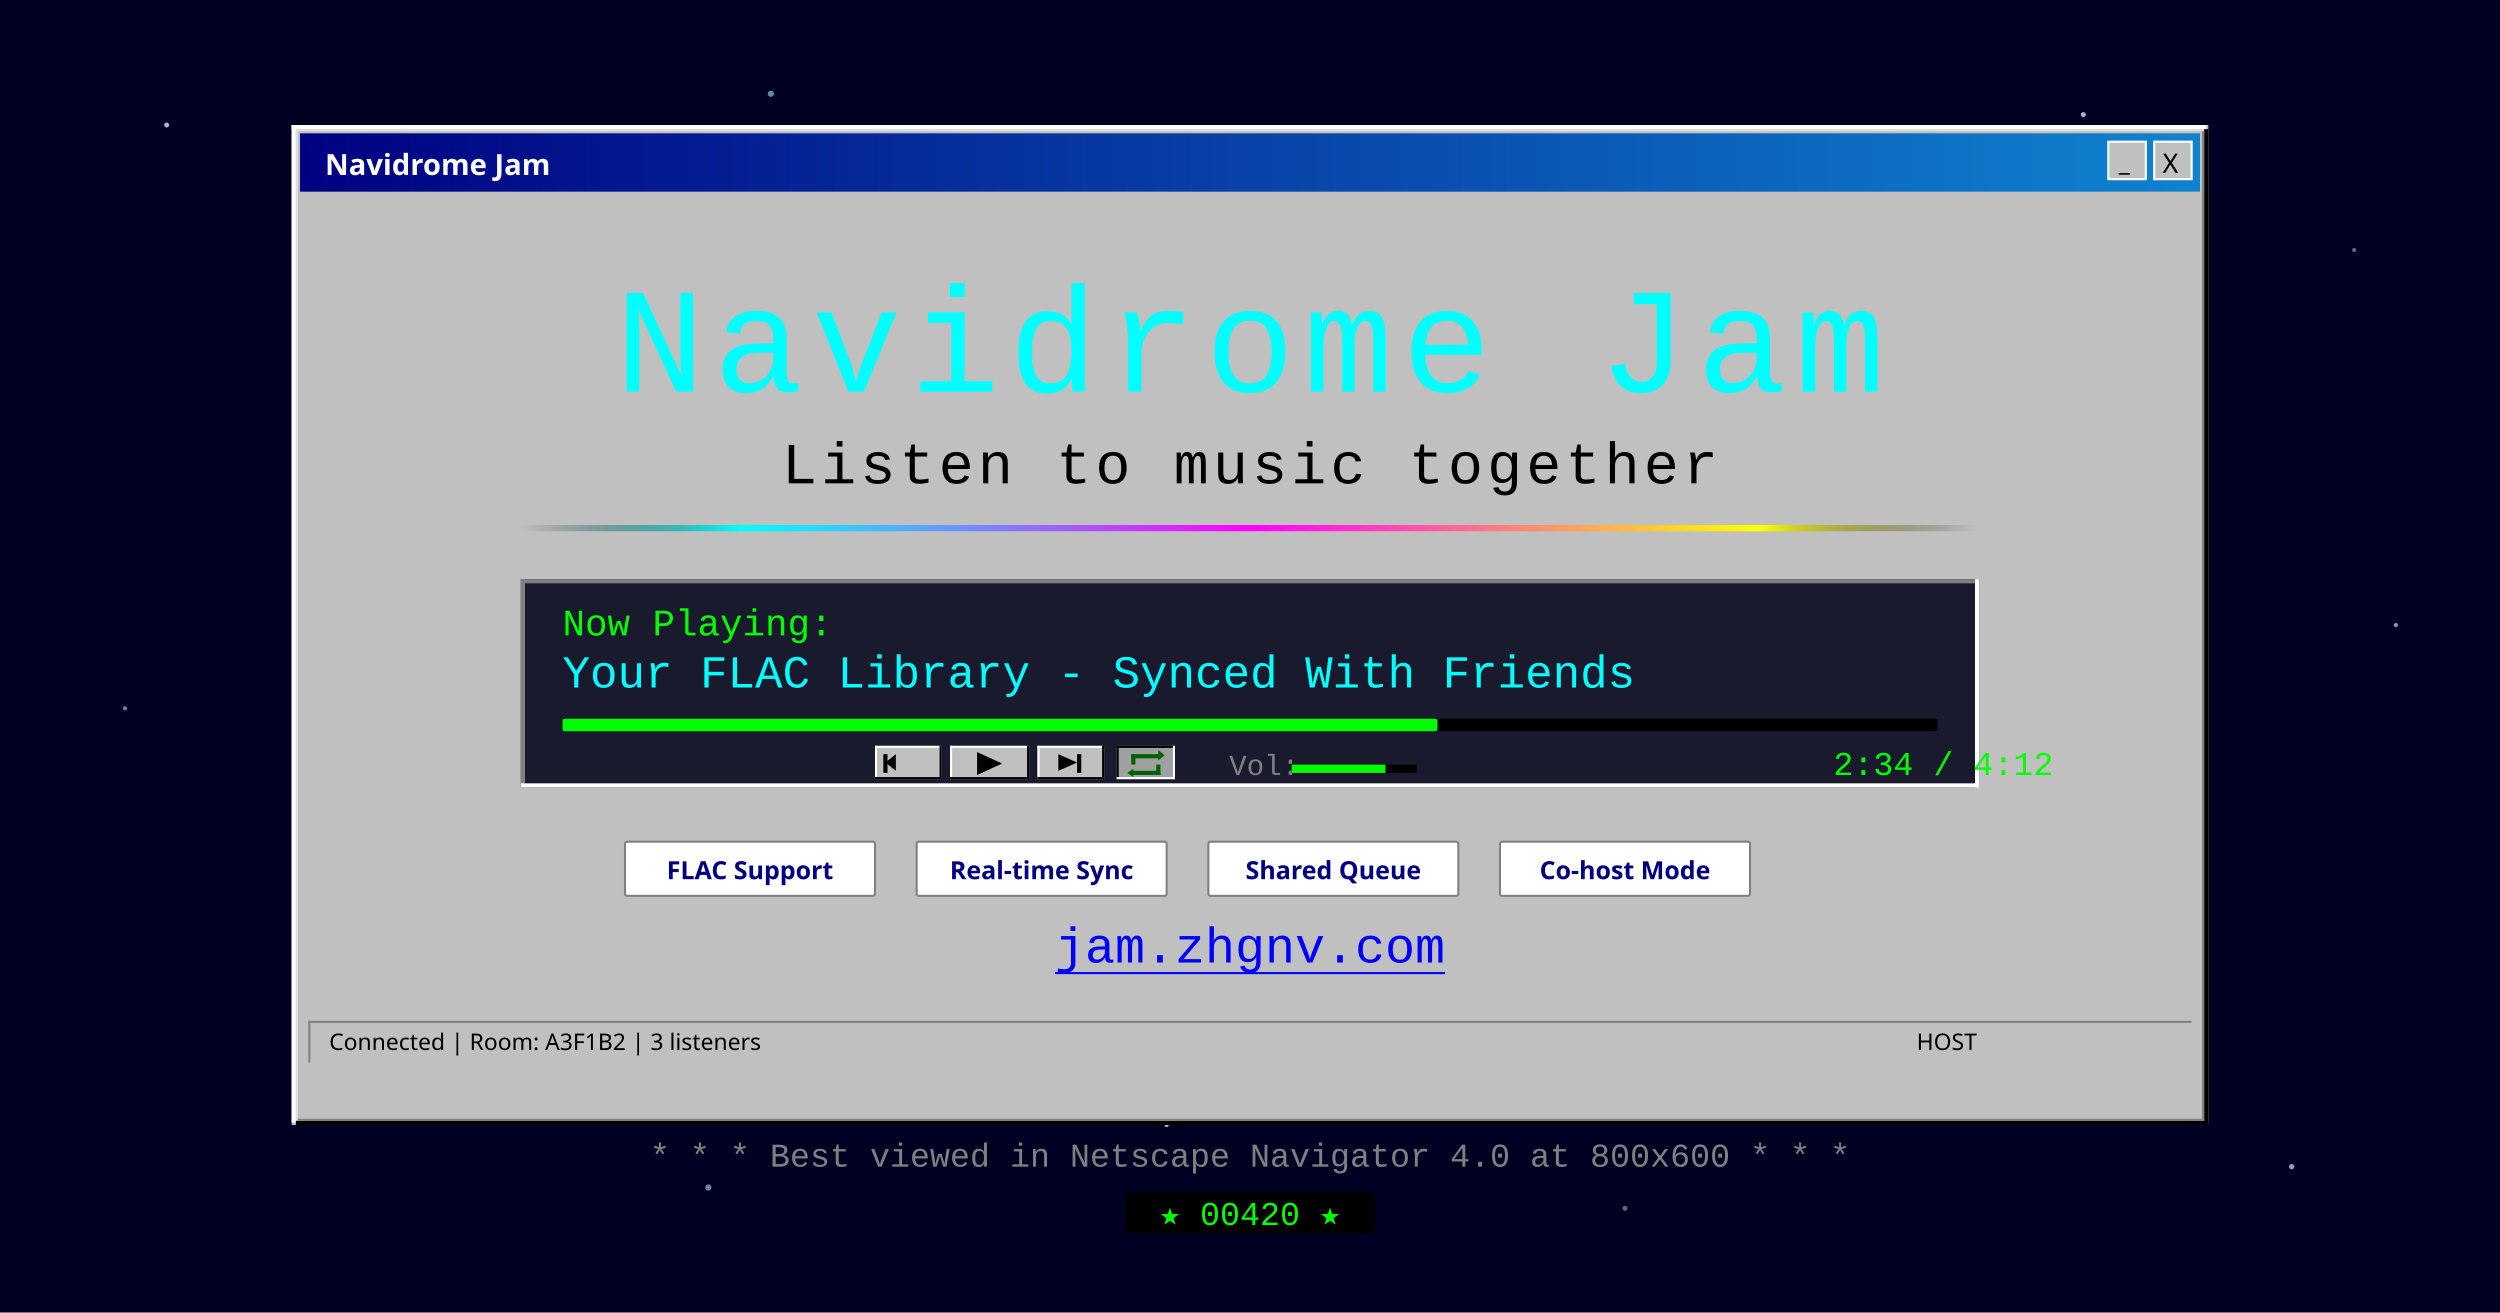
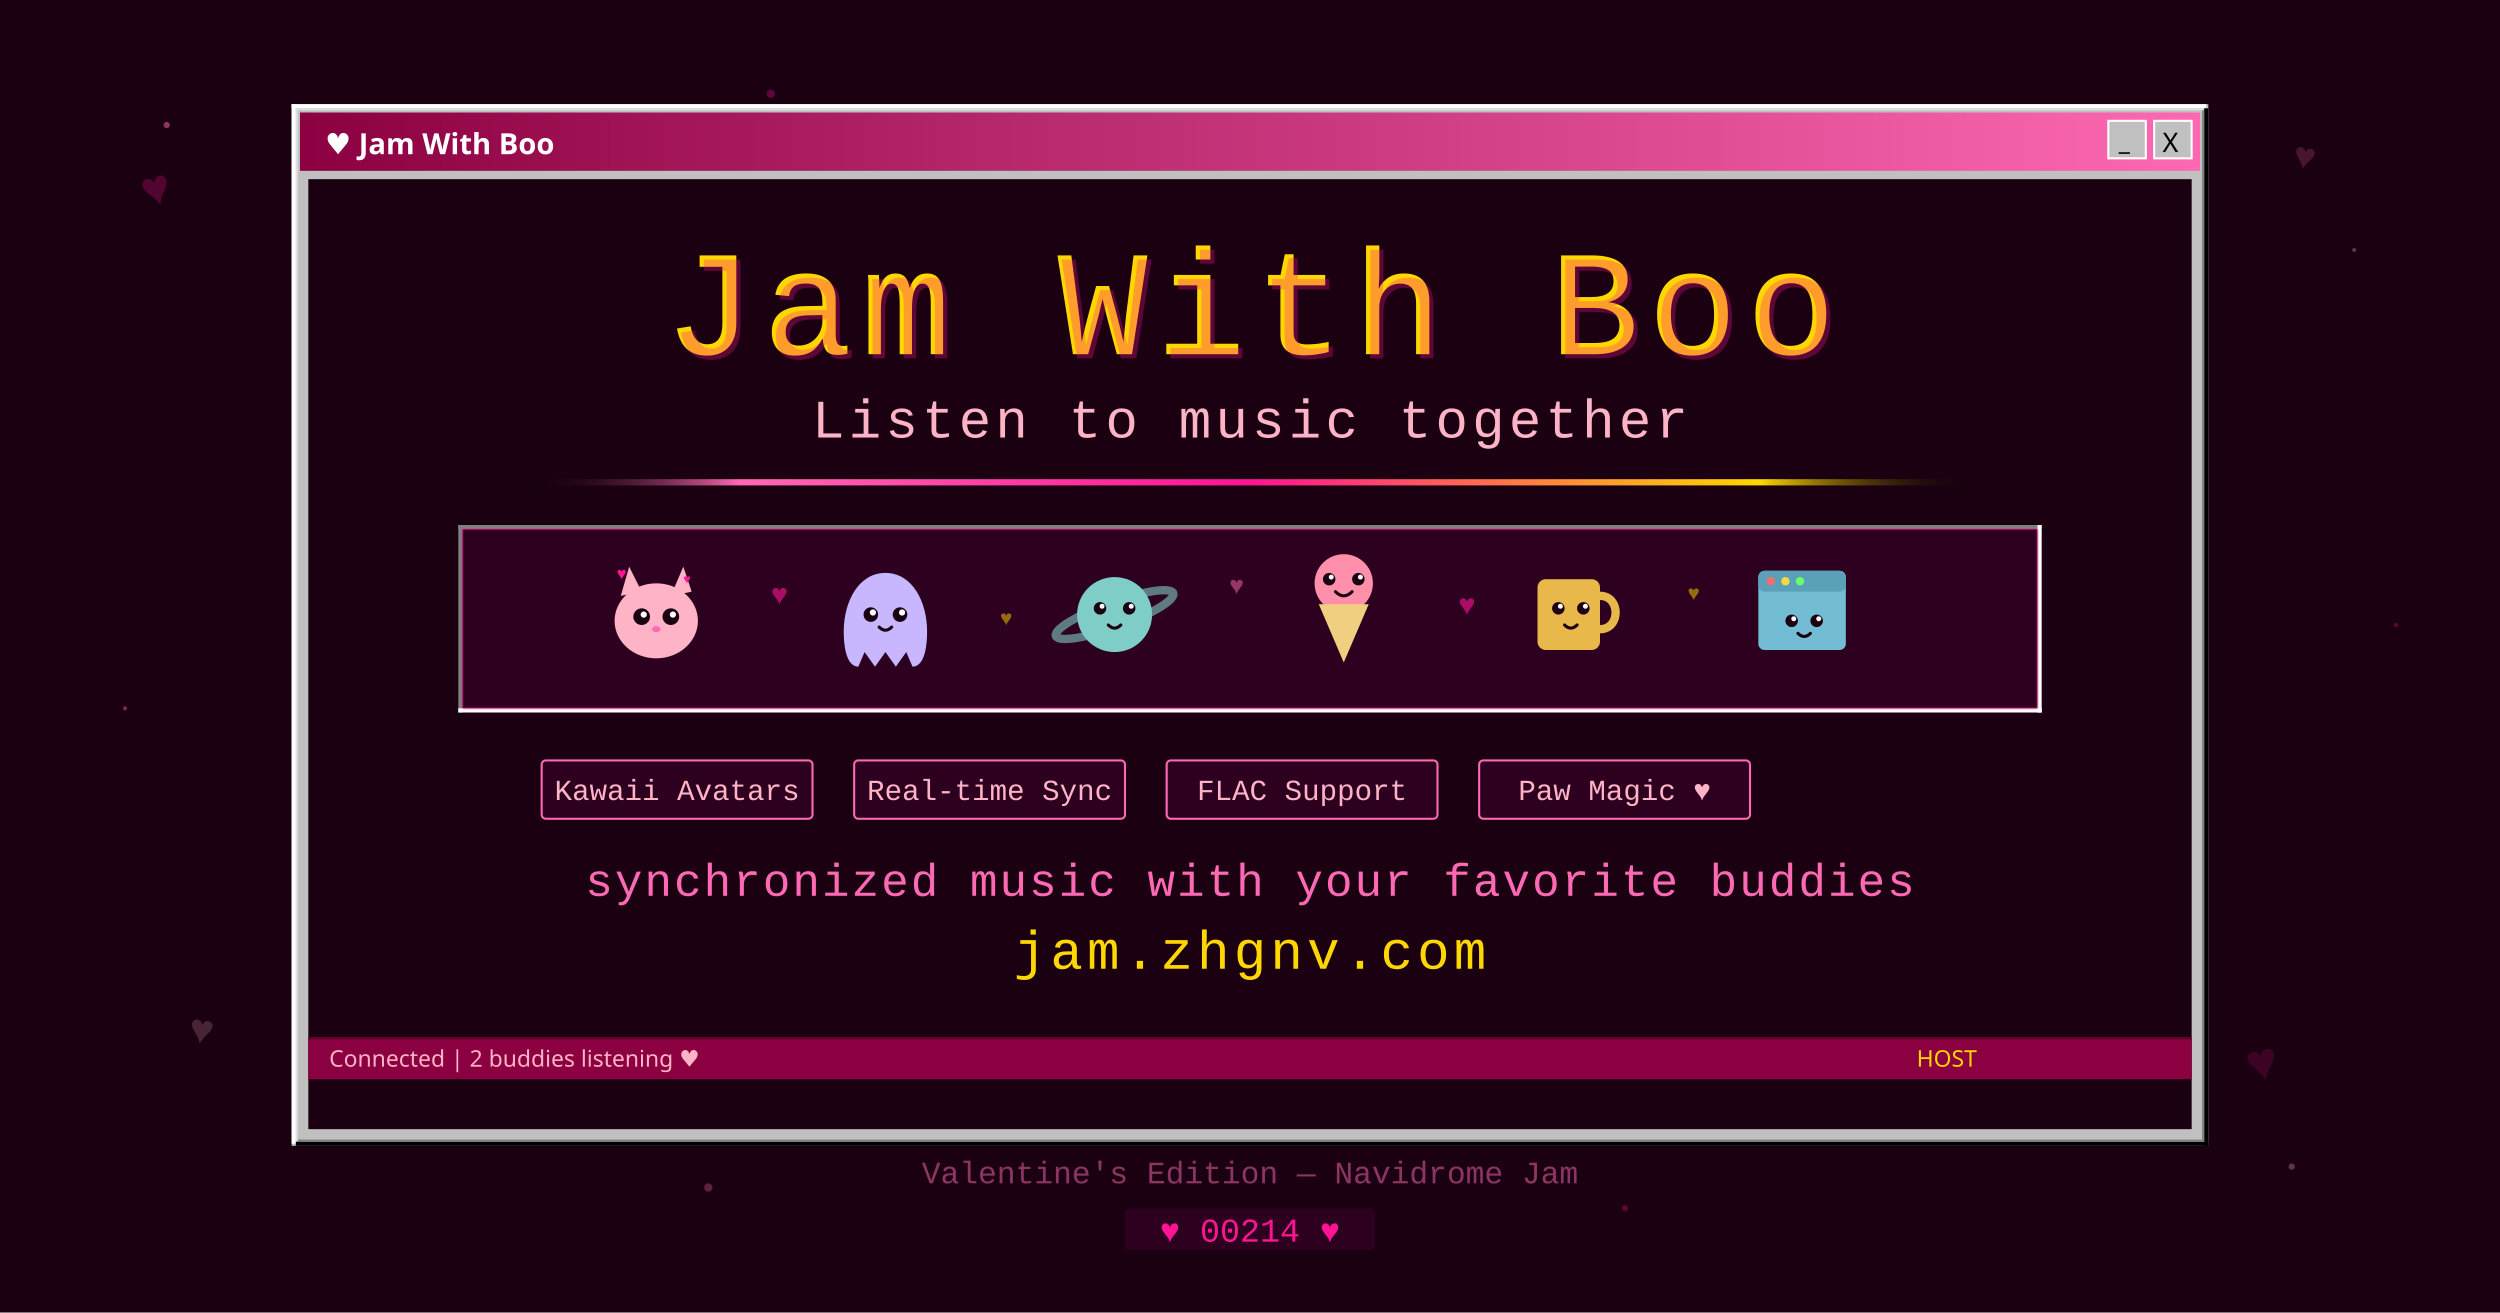
<svg xmlns="http://www.w3.org/2000/svg" width="1200" height="630" viewBox="0 0 1200 630">
  <defs>
    <linearGradient id="titlebar" x1="0%" y1="0%" x2="100%">
-       <stop offset="0%" stop-color="#000080" />
-       <stop offset="100%" stop-color="#1084d0" />
+       <stop offset="0%" stop-color="#8b0040" />
+       <stop offset="100%" stop-color="#ff69b4" />
    </linearGradient>
    <linearGradient id="rainbow" x1="0%" y1="0%" x2="100%">
      <stop offset="0%" stop-color="transparent" />
-       <stop offset="15%" stop-color="#00ffff" />
-       <stop offset="50%" stop-color="#ff00ff" />
-       <stop offset="85%" stop-color="#ffff00" />
+       <stop offset="15%" stop-color="#ff69b4" />
+       <stop offset="50%" stop-color="#ff1493" />
+       <stop offset="85%" stop-color="#ffd700" />
      <stop offset="100%" stop-color="transparent" />
    </linearGradient>
-     <linearGradient id="winamp-bg" x1="0%" y1="0%" x2="0%" y2="100%">
-       <stop offset="0%" stop-color="#2a2a3e" />
-       <stop offset="100%" stop-color="#1a1a2e" />
-     </linearGradient>
  </defs>
-   <rect width="1200" height="630" fill="#000022" />
-   <circle cx="80" cy="60" r="1.2" fill="#fff" opacity=".7" />
-   <circle cx="220" cy="130" r="1" fill="#fff" opacity=".5" />
-   <circle cx="370" cy="45" r="1.5" fill="#aaddff" opacity=".6" />
-   <circle cx="510" cy="180" r="1" fill="#fff" opacity=".4" />
-   <circle cx="690" cy="70" r="1.3" fill="#fff" opacity=".6" />
-   <circle cx="850" cy="150" r="1" fill="#aaddff" opacity=".5" />
-   <circle cx="1000" cy="55" r="1.2" fill="#fff" opacity=".7" />
-   <circle cx="1130" cy="120" r="1" fill="#fff" opacity=".4" />
-   <circle cx="150" cy="520" r="1" fill="#fff" opacity=".5" />
-   <circle cx="340" cy="570" r="1.5" fill="#aaddff" opacity=".6" />
-   <circle cx="560" cy="540" r="1" fill="#fff" opacity=".7" />
-   <circle cx="780" cy="580" r="1.2" fill="#fff" opacity=".4" />
-   <circle cx="950" cy="530" r="1" fill="#aaddff" opacity=".5" />
-   <circle cx="1100" cy="560" r="1.3" fill="#fff" opacity=".6" />
-   <circle cx="60" cy="340" r="1" fill="#fff" opacity=".5" />
-   <circle cx="1150" cy="300" r="1" fill="#fff" opacity=".6" />
-   <rect x="140" y="60" width="920" height="480" fill="#c0c0c0" />
-   <rect x="140" y="60" width="919" height="2" fill="#fff" />
-   <rect x="140" y="60" width="2" height="479" fill="#fff" />
-   <rect x="142" y="62" width="916" height="1" fill="#dfdfdf" />
-   <rect x="142" y="62" width="1" height="476" fill="#dfdfdf" />
-   <rect x="1058" y="62" width="2" height="478" fill="#000" />
-   <rect x="142" y="538" width="918" height="2" fill="#000" />
-   <rect x="1057" y="63" width="1" height="475" fill="#808080" />
-   <rect x="143" y="537" width="915" height="1" fill="#808080" />
-   <rect x="144" y="64" width="912" height="28" fill="url(#titlebar)" />
-   <text x="156" y="84" font-family="Tahoma, Verdana, sans-serif" font-size="14" fill="#fff" font-weight="bold">Navidrome Jam</text>
-   <rect x="1012" y="68" width="18" height="18" fill="#c0c0c0" stroke="#fff" stroke-width="1" />
-   <text x="1017" y="82" font-family="Tahoma" font-size="12" fill="#000">_</text>
-   <rect x="1034" y="68" width="18" height="18" fill="#c0c0c0" stroke="#fff" stroke-width="1" />
-   <text x="1038" y="83" font-family="Tahoma" font-size="13" fill="#000">X</text>
-   <rect x="148" y="96" width="904" height="436" fill="#c0c0c0" />
-   <text x="600" y="188" text-anchor="middle" font-family="'VT323', 'Courier New', monospace" font-size="72" fill="#00ffff" letter-spacing="4">Navidrome Jam</text>
-   <text x="600" y="232" text-anchor="middle" font-family="'VT323', 'Courier New', monospace" font-size="28" fill="#000" letter-spacing="2">Listen to music together</text>
-   <rect x="250" y="252" width="700" height="3" fill="url(#rainbow)" />
-   <rect x="250" y="278" width="700" height="100" fill="#1a1a2e" />
-   <rect x="250" y="278" width="700" height="2" fill="#808080" />
-   <rect x="250" y="278" width="2" height="100" fill="#808080" />
-   <rect x="948" y="278" width="2" height="100" fill="#fff" />
-   <rect x="250" y="376" width="700" height="2" fill="#fff" />
-   <text x="270" y="305" font-family="'VT323', 'Courier New', monospace" font-size="18" fill="#00ff00">Now Playing:</text>
-   <text x="270" y="330" font-family="'VT323', 'Courier New', monospace" font-size="22" fill="#00ffff">Your FLAC Library - Synced With Friends</text>
-   <rect x="270" y="345" width="660" height="6" fill="#000" rx="1" />
-   <rect x="270" y="345" width="420" height="6" fill="#00ff00" rx="1" />
-   <rect x="420" y="358" width="32" height="16" fill="#c0c0c0" />
-   <rect x="420" y="358" width="31" height="1" fill="#fff" />
-   <rect x="420" y="358" width="1" height="15" fill="#fff" />
-   <rect x="451" y="358" width="1" height="16" fill="#000" />
-   <rect x="420" y="373" width="32" height="1" fill="#000" />
-   <polygon points="430,362 430,370 425,366" fill="#000" />
-   <rect x="424" y="362" width="2" height="9" fill="#000" />
-   <rect x="456" y="358" width="38" height="16" fill="#c0c0c0" />
-   <rect x="456" y="358" width="37" height="1" fill="#fff" />
-   <rect x="456" y="358" width="1" height="15" fill="#fff" />
-   <rect x="493" y="358" width="1" height="16" fill="#000" />
-   <rect x="456" y="373" width="38" height="1" fill="#000" />
-   <polygon points="469,361 469,372 481,366.5" fill="#000" />
-   <rect x="498" y="358" width="32" height="16" fill="#c0c0c0" />
-   <rect x="498" y="358" width="31" height="1" fill="#fff" />
-   <rect x="498" y="358" width="1" height="15" fill="#fff" />
-   <rect x="529" y="358" width="1" height="16" fill="#000" />
-   <rect x="498" y="373" width="32" height="1" fill="#000" />
-   <polygon points="508,362 508,370 517,366" fill="#000" />
-   <rect x="517" y="362" width="2" height="9" fill="#000" />
-   <rect x="536" y="358" width="28" height="16" fill="#a0a0a0" />
-   <rect x="536" y="358" width="27" height="1" fill="#000" />
-   <rect x="536" y="358" width="1" height="15" fill="#000" />
-   <rect x="563" y="358" width="1" height="16" fill="#fff" />
-   <rect x="536" y="373" width="28" height="1" fill="#fff" />
-   <rect x="543" y="362" width="14" height="2" fill="#006000" />
-   <polygon points="556,360 556,365 559,362.5" fill="#006000" />
-   <rect x="543" y="370" width="14" height="2" fill="#006000" />
-   <polygon points="544,369 544,373 541,371" fill="#006000" />
-   <rect x="543" y="362" width="2" height="5" fill="#006000" />
-   <rect x="555" y="367" width="2" height="5" fill="#006000" />
-   <text x="590" y="372" font-family="'VT323', 'Courier New', monospace" font-size="14" fill="#808080">Vol:</text>
-   <rect x="620" y="367" width="60" height="4" fill="#000" />
-   <rect x="620" y="367" width="45" height="4" fill="#00ff00" />
-   <text x="880" y="372" font-family="'VT323', 'Courier New', monospace" font-size="16" fill="#00ff00">2:34 / 4:12</text>
-   <rect x="300" y="404" width="120" height="26" fill="#fff" stroke="#808080" stroke-width="1" rx="1" />
-   <text x="360" y="422" text-anchor="middle" font-family="Tahoma, Verdana, sans-serif" font-size="12" fill="#000080" font-weight="bold">FLAC Support</text>
-   <rect x="440" y="404" width="120" height="26" fill="#fff" stroke="#808080" stroke-width="1" rx="1" />
-   <text x="500" y="422" text-anchor="middle" font-family="Tahoma, Verdana, sans-serif" font-size="12" fill="#000080" font-weight="bold">Real-time Sync</text>
-   <rect x="580" y="404" width="120" height="26" fill="#fff" stroke="#808080" stroke-width="1" rx="1" />
-   <text x="640" y="422" text-anchor="middle" font-family="Tahoma, Verdana, sans-serif" font-size="12" fill="#000080" font-weight="bold">Shared Queue</text>
-   <rect x="720" y="404" width="120" height="26" fill="#fff" stroke="#808080" stroke-width="1" rx="1" />
-   <text x="780" y="422" text-anchor="middle" font-family="Tahoma, Verdana, sans-serif" font-size="12" fill="#000080" font-weight="bold">Co-host Mode</text>
-   <text x="600" y="462" text-anchor="middle" font-family="'VT323', 'Courier New', monospace" font-size="24" fill="#0000ff" text-decoration="underline">jam.zhgnv.com</text>
-   <rect x="148" y="490" width="904" height="20" fill="#c0c0c0" />
-   <rect x="148" y="490" width="904" height="1" fill="#808080" />
-   <rect x="148" y="490" width="1" height="20" fill="#808080" />
-   <text x="158" y="504" font-family="Tahoma, Verdana, sans-serif" font-size="11" fill="#000">Connected | Room: A3F1B2 | 3 listeners</text>
-   <text x="920" y="504" font-family="Tahoma, Verdana, sans-serif" font-size="11" fill="#000">HOST</text>
-   <text x="600" y="560" text-anchor="middle" font-family="'VT323', 'Courier New', monospace" font-size="16" fill="#808080">* * * Best viewed in Netscape Navigator 4.0 at 800x600 * * *</text>
-   <rect x="540" y="572" width="120" height="20" fill="#000" rx="2" />
-   <text x="600" y="588" text-anchor="middle" font-family="'VT323', 'Courier New', monospace" font-size="16" fill="#00ff00">★ 00420 ★</text>
+   <rect width="1200" height="630" fill="#1a0011" />
+   <circle cx="80" cy="60" r="1.5" fill="#ff69b4" opacity=".5" />
+   <circle cx="220" cy="130" r="1" fill="#ffb3c6" opacity=".4" />
+   <circle cx="370" cy="45" r="2" fill="#ff1493" opacity=".3" />
+   <circle cx="510" cy="180" r="1" fill="#ff69b4" opacity=".4" />
+   <circle cx="690" cy="70" r="1.5" fill="#ffb3c6" opacity=".5" />
+   <circle cx="850" cy="150" r="1" fill="#ff1493" opacity=".4" />
+   <circle cx="1000" cy="55" r="1.5" fill="#ff69b4" opacity=".5" />
+   <circle cx="1130" cy="120" r="1" fill="#ffb3c6" opacity=".3" />
+   <circle cx="150" cy="520" r="1" fill="#ff1493" opacity=".4" />
+   <circle cx="340" cy="570" r="2" fill="#ff69b4" opacity=".3" />
+   <circle cx="560" cy="540" r="1" fill="#ffb3c6" opacity=".5" />
+   <circle cx="780" cy="580" r="1.5" fill="#ff1493" opacity=".3" />
+   <circle cx="950" cy="530" r="1" fill="#ff69b4" opacity=".4" />
+   <circle cx="1100" cy="560" r="1.5" fill="#ffb3c6" opacity=".3" />
+   <circle cx="60" cy="340" r="1" fill="#ff69b4" opacity=".4" />
+   <circle cx="1150" cy="300" r="1" fill="#ff1493" opacity=".3" />
+   <text x="70" y="100" font-size="24" fill="#ff1493" opacity=".25" transform="rotate(-15 70 100)">♥</text>
+   <text x="1100" y="80" font-size="18" fill="#ff69b4" opacity=".2" transform="rotate(10 1100 80)">♥</text>
+   <text x="90" y="500" font-size="20" fill="#ffb3c6" opacity=".2" transform="rotate(8 90 500)">♥</text>
+   <text x="1080" y="520" font-size="26" fill="#ff1493" opacity=".15" transform="rotate(-12 1080 520)">♥</text>
+   <text x="180" y="280" font-size="16" fill="#ff69b4" opacity=".15">♥</text>
+   <text x="1020" y="320" font-size="14" fill="#ffb3c6" opacity=".2">♥</text>
+   <rect x="140" y="50" width="920" height="500" fill="#c0c0c0" />
+   <rect x="140" y="50" width="919" height="2" fill="#fff" />
+   <rect x="140" y="50" width="2" height="499" fill="#fff" />
+   <rect x="142" y="52" width="916" height="1" fill="#dfdfdf" />
+   <rect x="142" y="52" width="1" height="496" fill="#dfdfdf" />
+   <rect x="1058" y="52" width="2" height="498" fill="#000" />
+   <rect x="142" y="548" width="918" height="2" fill="#000" />
+   <rect x="1057" y="53" width="1" height="495" fill="#808080" />
+   <rect x="143" y="547" width="915" height="1" fill="#808080" />
+   <rect x="144" y="54" width="912" height="28" fill="url(#titlebar)" />
+   <text x="156" y="74" font-family="Tahoma, Verdana, sans-serif" font-size="14" fill="#fff" font-weight="bold">♥ Jam With Boo</text>
+   <rect x="1012" y="58" width="18" height="18" fill="#c0c0c0" stroke="#fff" stroke-width="1" />
+   <text x="1017" y="72" font-family="Tahoma" font-size="12" fill="#000">_</text>
+   <rect x="1034" y="58" width="18" height="18" fill="#c0c0c0" stroke="#fff" stroke-width="1" />
+   <text x="1038" y="73" font-family="Tahoma" font-size="13" fill="#000">X</text>
+   <rect x="148" y="86" width="904" height="456" fill="#1a0011" />
+   <text x="600" y="170" text-anchor="middle" font-family="'VT323', 'Courier New', monospace" font-size="72" fill="#ffd700" letter-spacing="4">
+     <tspan>Jam With Boo</tspan>
+   </text>
+   <text x="602" y="172" text-anchor="middle" font-family="'VT323', 'Courier New', monospace" font-size="72" fill="#ff1493" letter-spacing="4" opacity=".3">
+     <tspan>Jam With Boo</tspan>
+   </text>
+   <text x="600" y="210" text-anchor="middle" font-family="'VT323', 'Courier New', monospace" font-size="26" fill="#ffb3c6" letter-spacing="2">Listen to music together</text>
+   <rect x="250" y="230" width="700" height="3" fill="url(#rainbow)" />
+   <rect x="220" y="252" width="760" height="90" fill="#2d0020" />
+   <rect x="220" y="252" width="760" height="2" fill="#808080" />
+   <rect x="220" y="252" width="2" height="90" fill="#808080" />
+   <rect x="978" y="252" width="2" height="90" fill="#fff" />
+   <rect x="220" y="340" width="760" height="2" fill="#fff" />
+   <rect x="222" y="254" width="756" height="86" fill="none" stroke="#ff1493" stroke-width="1" opacity=".4" rx="1" />
+   <g transform="translate(290, 268)">
+     <ellipse cx="25" cy="30" rx="20" ry="18" fill="#ffb3c6" />
+     <polygon points="8,18 12,4 18,16" fill="#ffb3c6" />
+     <polygon points="32,18 38,4 42,16" fill="#ffb3c6" />
+     <circle cx="18" cy="28" r="4" fill="#1a0011" />
+     <circle cx="32" cy="28" r="4" fill="#1a0011" />
+     <circle cx="19" cy="27" r="1.5" fill="#fff" />
+     <circle cx="33" cy="27" r="1.5" fill="#fff" />
+     <ellipse cx="25" cy="34" rx="2" ry="1.5" fill="#ff69b4" />
+     <text x="6" y="10" font-size="8" fill="#ff1493">♥</text>
+     <text x="38" y="12" font-size="6" fill="#ff1493">♥</text>
+   </g>
+   <g transform="translate(400, 265)">
+     <path d="M25,10 C38,10 45,24 45,38 C45,50 42,55 38,55 L35,48 L30,55 L25,48 L20,55 L15,48 L12,55 C8,55 5,50 5,38 C5,24 12,10 25,10Z" fill="#c8b6ff" />
+     <circle cx="18" cy="30" r="3.5" fill="#1a0011" />
+     <circle cx="32" cy="30" r="3.5" fill="#1a0011" />
+     <circle cx="19" cy="29" r="1.5" fill="#fff" />
+     <circle cx="33" cy="29" r="1.5" fill="#fff" />
+     <path d="M22,36 Q25,39 28,36" fill="none" stroke="#1a0011" stroke-width="1.5" stroke-linecap="round" />
+   </g>
+   <g transform="translate(510, 270)">
+     <circle cx="25" cy="25" r="18" fill="#7ecdc6" />
+     <ellipse cx="25" cy="25" rx="30" ry="6" fill="none" stroke="#7ecdc6" stroke-width="4" opacity=".6" transform="rotate(-20 25 25)" />
+     <circle cx="18" cy="22" r="3" fill="#1a0011" />
+     <circle cx="32" cy="22" r="3" fill="#1a0011" />
+     <circle cx="19" cy="21" r="1.2" fill="#fff" />
+     <circle cx="33" cy="21" r="1.2" fill="#fff" />
+     <path d="M22,30 Q25,33 28,30" fill="none" stroke="#1a0011" stroke-width="1.5" stroke-linecap="round" />
+   </g>
+   <g transform="translate(620, 262)">
+     <circle cx="25" cy="18" r="14" fill="#ff8fab" />
+     <polygon points="13,28 25,56 37,28" fill="#f0d080" />
+     <circle cx="18" cy="16" r="3" fill="#1a0011" />
+     <circle cx="32" cy="16" r="3" fill="#1a0011" />
+     <circle cx="19" cy="15" r="1.2" fill="#fff" />
+     <circle cx="33" cy="15" r="1.2" fill="#fff" />
+     <path d="M21,22 Q25,26 29,22" fill="none" stroke="#1a0011" stroke-width="1.5" stroke-linecap="round" />
+   </g>
+   <g transform="translate(730, 270)">
+     <rect x="8" y="8" width="30" height="34" rx="4" fill="#e8b84a" />
+     <path d="M38,16 C48,16 48,32 38,32" fill="none" stroke="#e8b84a" stroke-width="4" stroke-linecap="round" />
+     <circle cx="18" cy="22" r="3" fill="#1a0011" />
+     <circle cx="30" cy="22" r="3" fill="#1a0011" />
+     <circle cx="19" cy="21" r="1.2" fill="#fff" />
+     <circle cx="31" cy="21" r="1.2" fill="#fff" />
+     <path d="M21,30 Q24,33 27,30" fill="none" stroke="#1a0011" stroke-width="1.5" stroke-linecap="round" />
+   </g>
+   <g transform="translate(840, 270)">
+     <rect x="4" y="4" width="42" height="38" rx="3" fill="#72bcd4" />
+     <rect x="4" y="4" width="42" height="10" rx="3" fill="#5aa0b8" />
+     <circle cx="10" cy="9" r="2" fill="#ff6b6b" />
+     <circle cx="17" cy="9" r="2" fill="#ffd93d" />
+     <circle cx="24" cy="9" r="2" fill="#6bff6b" />
+     <circle cx="20" cy="28" r="3" fill="#1a0011" />
+     <circle cx="32" cy="28" r="3" fill="#1a0011" />
+     <circle cx="21" cy="27" r="1.2" fill="#fff" />
+     <circle cx="33" cy="27" r="1.2" fill="#fff" />
+     <path d="M23,34 Q26,37 29,34" fill="none" stroke="#1a0011" stroke-width="1.5" stroke-linecap="round" />
+   </g>
+   <text x="370" y="290" font-size="14" fill="#ff1493" opacity=".6">♥</text>
+   <text x="480" y="300" font-size="10" fill="#ffd700" opacity=".5">♥</text>
+   <text x="590" y="285" font-size="12" fill="#ff69b4" opacity=".5">♥</text>
+   <text x="700" y="295" font-size="14" fill="#ff1493" opacity=".6">♥</text>
+   <text x="810" y="288" font-size="10" fill="#ffd700" opacity=".5">♥</text>
+   <rect x="260" y="365" width="130" height="28" fill="#2d0020" stroke="#ff69b4" stroke-width="1" rx="2" />
+   <text x="325" y="384" text-anchor="middle" font-family="'VT323', 'Courier New', monospace" font-size="14" fill="#ffb3c6">Kawaii Avatars</text>
+   <rect x="410" y="365" width="130" height="28" fill="#2d0020" stroke="#ff69b4" stroke-width="1" rx="2" />
+   <text x="475" y="384" text-anchor="middle" font-family="'VT323', 'Courier New', monospace" font-size="14" fill="#ffb3c6">Real-time Sync</text>
+   <rect x="560" y="365" width="130" height="28" fill="#2d0020" stroke="#ff69b4" stroke-width="1" rx="2" />
+   <text x="625" y="384" text-anchor="middle" font-family="'VT323', 'Courier New', monospace" font-size="14" fill="#ffb3c6">FLAC Support</text>
+   <rect x="710" y="365" width="130" height="28" fill="#2d0020" stroke="#ff69b4" stroke-width="1" rx="2" />
+   <text x="775" y="384" text-anchor="middle" font-family="'VT323', 'Courier New', monospace" font-size="14" fill="#ffb3c6">Paw Magic ♥</text>
+   <text x="600" y="430" text-anchor="middle" font-family="'VT323', 'Courier New', monospace" font-size="22" fill="#ff69b4" letter-spacing="1">synchronized music with your favorite buddies</text>
+   <text x="600" y="465" text-anchor="middle" font-family="'VT323', 'Courier New', monospace" font-size="26" fill="#ffd700" letter-spacing="2">jam.zhgnv.com</text>
+   <rect x="148" y="498" width="904" height="20" fill="#8b0040" />
+   <rect x="148" y="498" width="904" height="1" fill="#660030" />
+   <text x="158" y="512" font-family="Tahoma, Verdana, sans-serif" font-size="11" fill="#ffb3c6">Connected | 2 buddies listening ♥</text>
+   <text x="920" y="512" font-family="Tahoma, Verdana, sans-serif" font-size="11" fill="#ffd700">HOST</text>
+   <text x="600" y="568" text-anchor="middle" font-family="'VT323', 'Courier New', monospace" font-size="15" fill="#ff69b4" opacity=".5">Valentine's Edition — Navidrome Jam</text>
+   <rect x="540" y="580" width="120" height="20" fill="#2d0020" rx="2" />
+   <text x="600" y="596" text-anchor="middle" font-family="'VT323', 'Courier New', monospace" font-size="16" fill="#ff1493">♥ 00214 ♥</text>
</svg>
